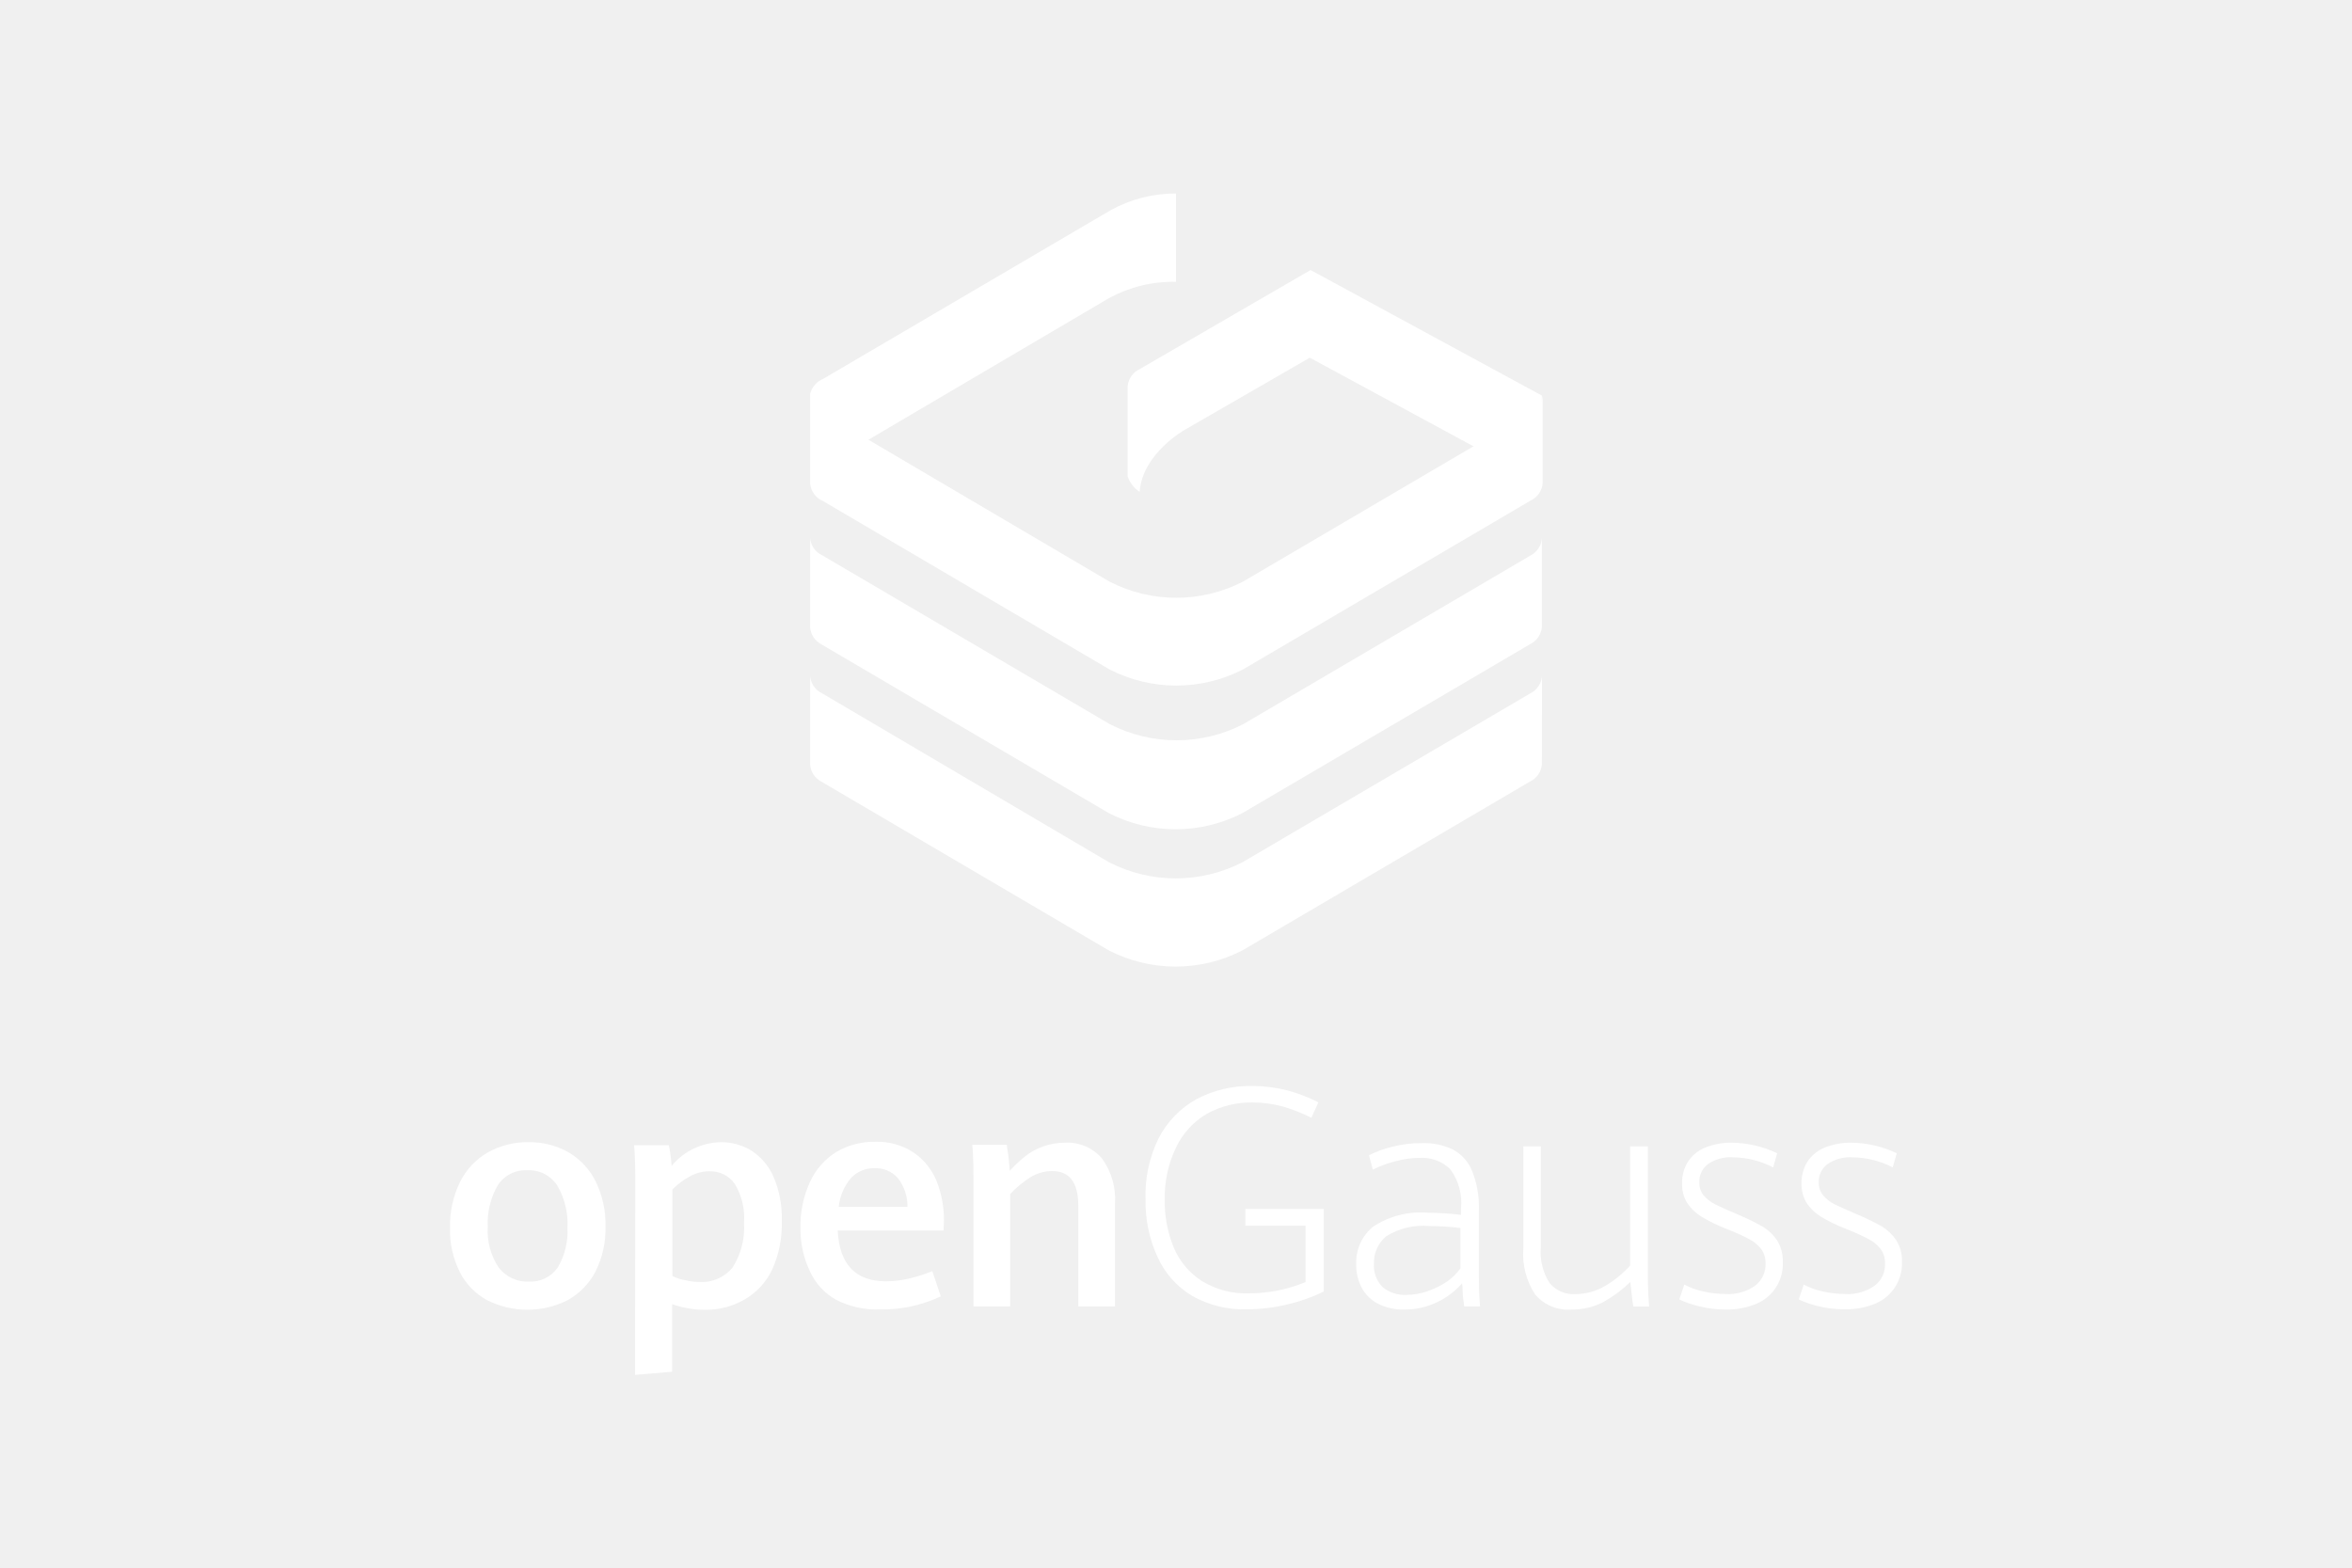
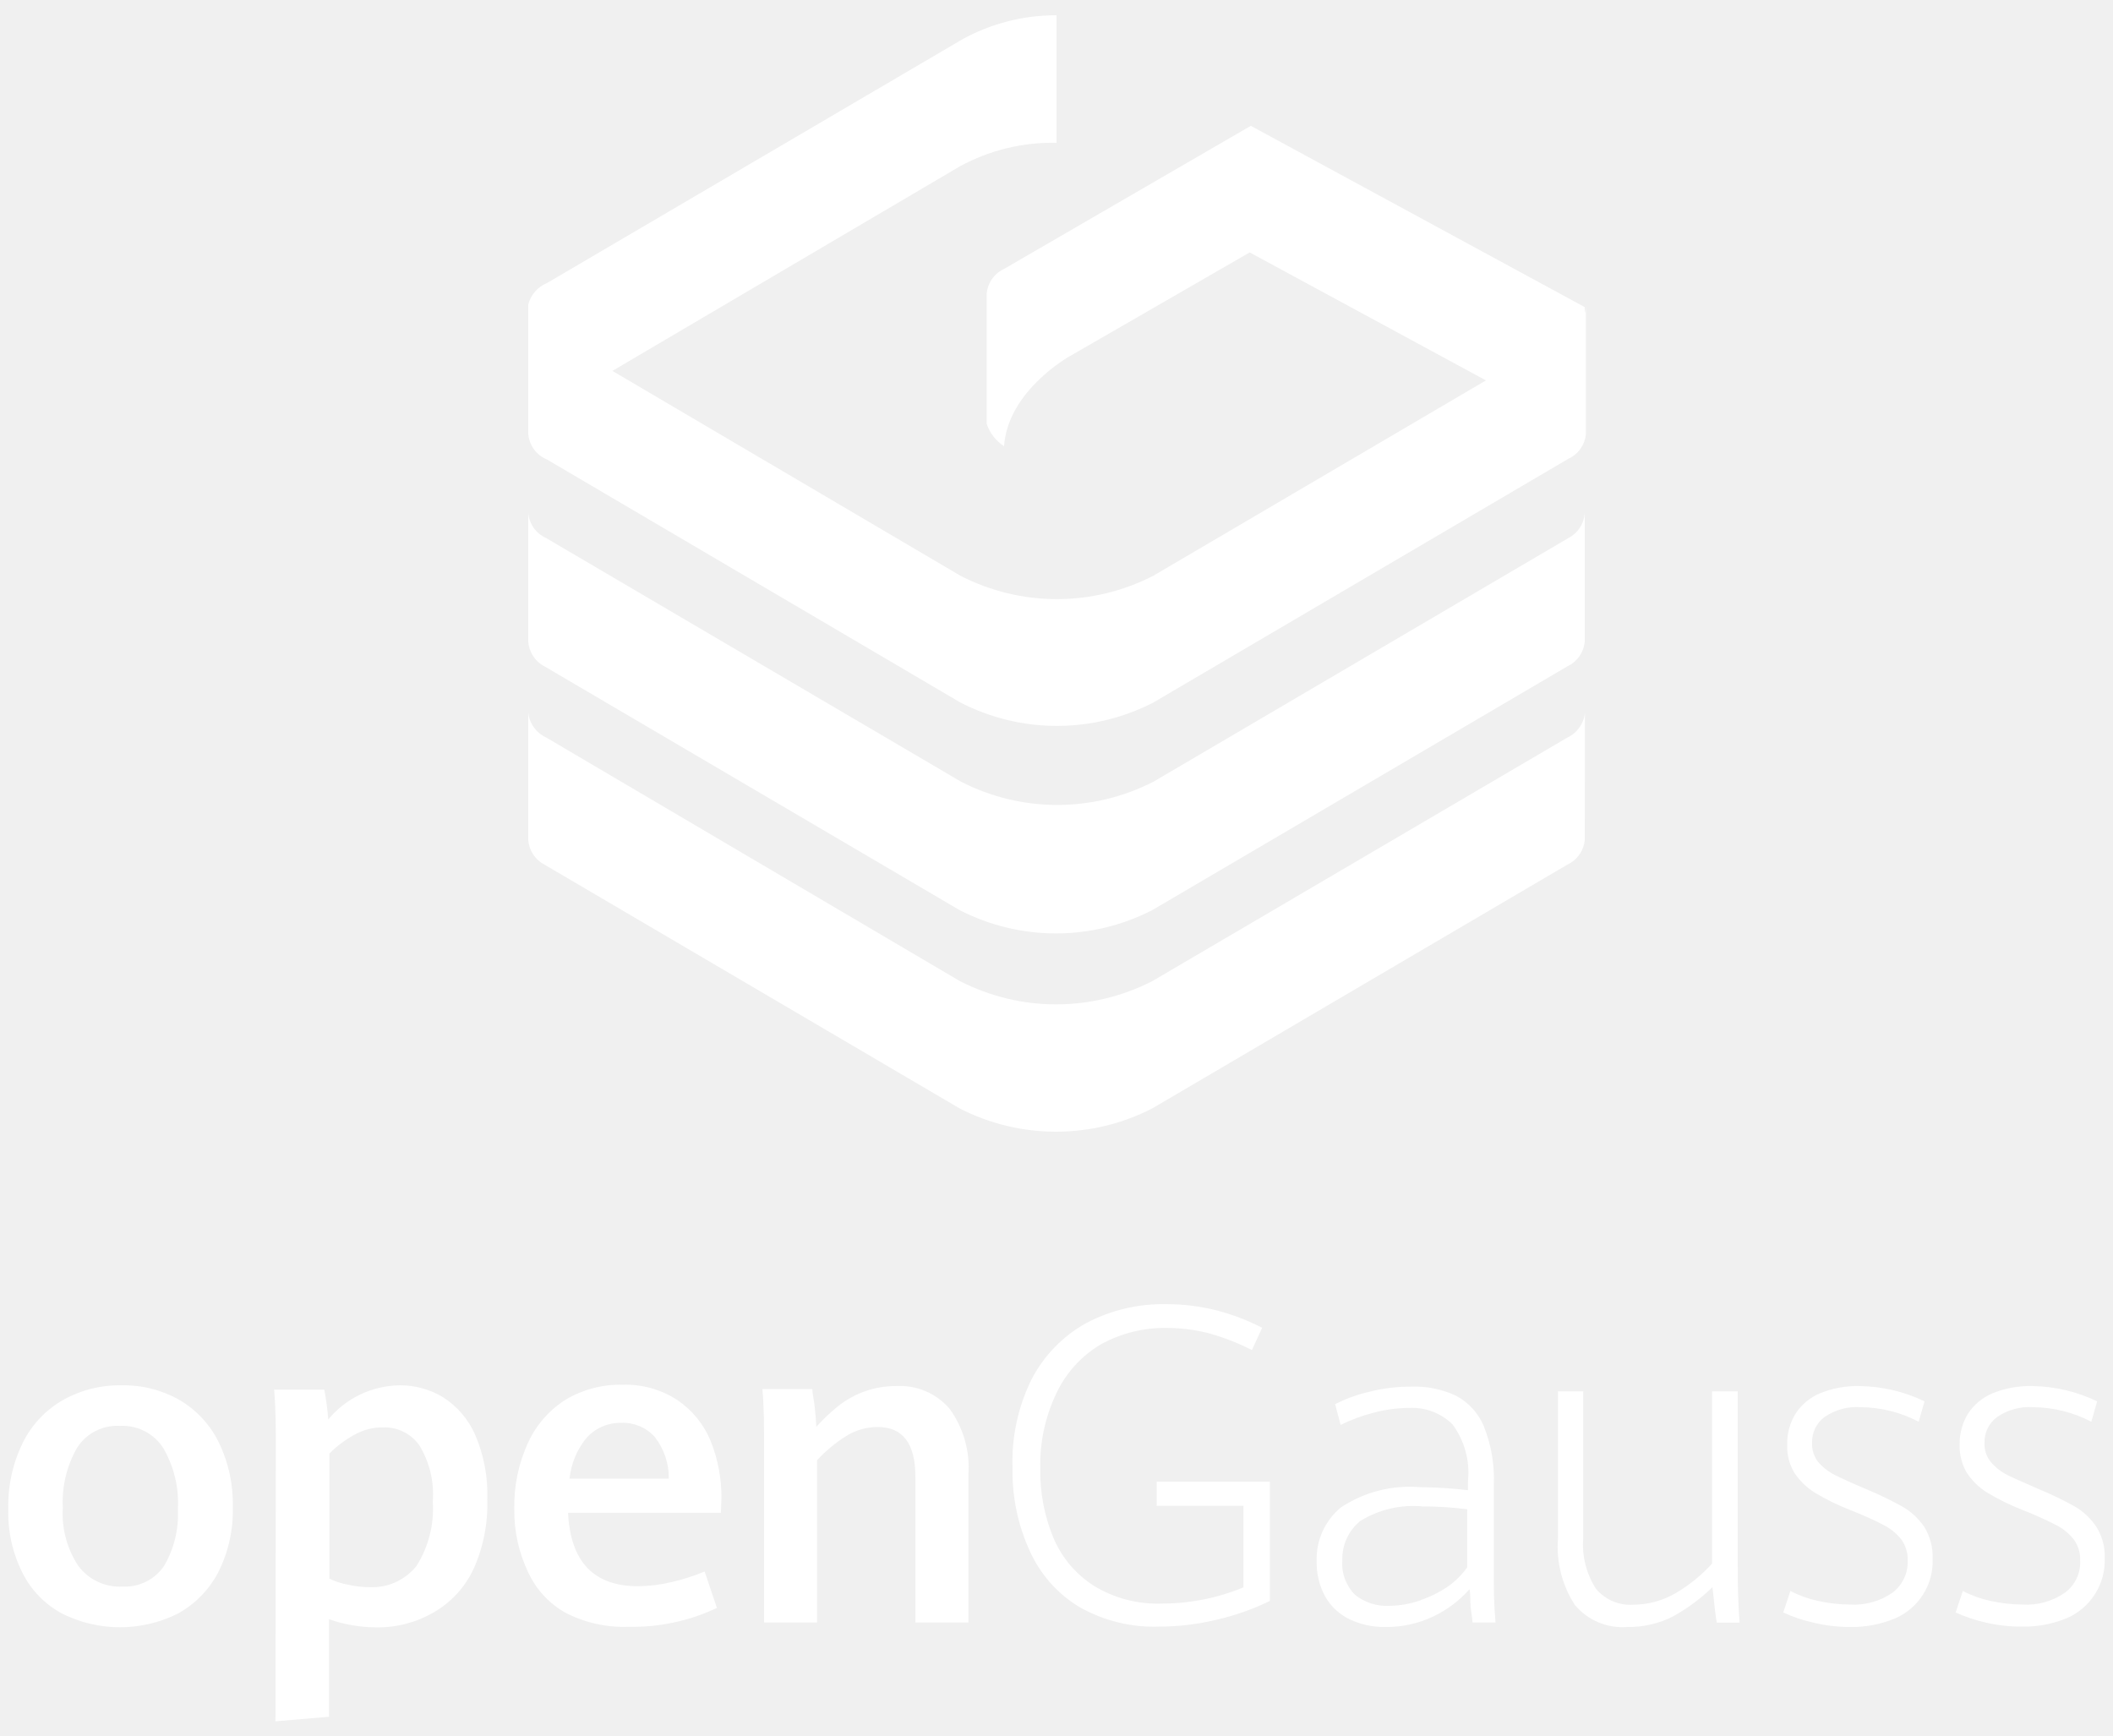
- <svg xmlns="http://www.w3.org/2000/svg" viewBox="0 0 180 120">
-   <defs>
-     <style>.cls-1{fill:none;}.cls-2{fill:#fff;}</style>
-   </defs>
-   <g id="图层_2" data-name="图层 2">
-     <g id="Layer_1" data-name="Layer 1">
-       <g id="_8" data-name="8">
-         <rect class="cls-1" width="180" height="120" />
-         <path class="cls-2" d="M37.29,99.53a5,5,0,0,1-2.09-2.14A7.08,7.08,0,0,1,34.44,94a7.57,7.57,0,0,1,.76-3.51,5.35,5.35,0,0,1,2.12-2.27,6.13,6.13,0,0,1,3.12-.79,6,6,0,0,1,3.08.78,5.32,5.32,0,0,1,2.07,2.23,7.43,7.43,0,0,1,.75,3.44,7.28,7.28,0,0,1-.77,3.46,5.32,5.32,0,0,1-2.14,2.19,6.86,6.86,0,0,1-6.14,0ZM42.7,97a5.43,5.43,0,0,0,.73-3,5.81,5.81,0,0,0-.78-3.25,2.57,2.57,0,0,0-2.29-1.17,2.53,2.53,0,0,0-2.28,1.17,5.78,5.78,0,0,0-.75,3.17A5,5,0,0,0,38.15,97a2.74,2.74,0,0,0,2.35,1.1A2.51,2.51,0,0,0,42.7,97Z" />
-         <path class="cls-2" d="M48.62,90.66c0-.91,0-1.93-.09-3h2.66a13.65,13.65,0,0,1,.21,1.58,5,5,0,0,1,3.79-1.81,4.39,4.39,0,0,1,2.29.63,4.52,4.52,0,0,1,1.71,2,8,8,0,0,1,.64,3.43,8.36,8.36,0,0,1-.74,3.7A5.19,5.19,0,0,1,57,99.46a5.88,5.88,0,0,1-3.07.8,7.67,7.67,0,0,1-2.49-.43V105l-2.84.24ZM56.08,97a5.68,5.68,0,0,0,.86-3.4,5,5,0,0,0-.72-3,2.26,2.26,0,0,0-1.91-.94,3,3,0,0,0-1.52.39,5.58,5.58,0,0,0-1.33,1v6.63a3.76,3.76,0,0,0,1,.32,4.82,4.82,0,0,0,1.12.13A3,3,0,0,0,56.08,97Z" />
-         <path class="cls-2" d="M72.21,94.19h-8.1q.19,3.89,3.71,3.89a7.88,7.88,0,0,0,1.78-.22,10.84,10.84,0,0,0,1.75-.56L72,99.23a10.43,10.43,0,0,1-4.67,1A6.76,6.76,0,0,1,64,99.5a4.72,4.72,0,0,1-2-2.15A7.53,7.53,0,0,1,61.26,94,8,8,0,0,1,62,90.45a5.31,5.31,0,0,1,2-2.27,5.66,5.66,0,0,1,3-.78,5,5,0,0,1,2.93.83,4.83,4.83,0,0,1,1.75,2.18,8,8,0,0,1,.56,3Zm-2.76-1.81a3.5,3.5,0,0,0-.75-2.22,2.27,2.27,0,0,0-1.78-.74,2.39,2.39,0,0,0-1.79.75,4,4,0,0,0-.94,2.21Z" />
-         <path class="cls-2" d="M74.5,90.79c0-1.16,0-2.21-.09-3.16h2.65c0,.26.09.59.13,1s.07.71.08,1a9.56,9.56,0,0,1,1.15-1.09,4.89,4.89,0,0,1,3.09-1.07,3.46,3.46,0,0,1,2.82,1.2,5.28,5.28,0,0,1,1,3.49V100H82.52V92.28c0-1.76-.66-2.64-2-2.64a3.14,3.14,0,0,0-1.67.48,7.63,7.63,0,0,0-1.54,1.28V100H74.5Z" />
-         <path class="cls-2" d="M91.21,99.18a6.64,6.64,0,0,1-2.64-3,10.05,10.05,0,0,1-.9-4.36,9.84,9.84,0,0,1,1-4.69,7.18,7.18,0,0,1,2.91-3,8.71,8.71,0,0,1,4.26-1,10.72,10.72,0,0,1,2.69.34,11.9,11.9,0,0,1,2.37.91l-.54,1.18a12.81,12.81,0,0,0-2.18-.86,8.84,8.84,0,0,0-2.32-.31,7,7,0,0,0-3.51.87A5.94,5.94,0,0,0,90,87.84a8.77,8.77,0,0,0-.86,4,9.19,9.19,0,0,0,.69,3.66A5.59,5.59,0,0,0,92,98.07a6.47,6.47,0,0,0,3.59.93,11.29,11.29,0,0,0,2.22-.22,11.48,11.48,0,0,0,2.1-.64V93.82H95.31V92.54h6v6.32a13.11,13.11,0,0,1-2.84,1,13,13,0,0,1-3,.36A8,8,0,0,1,91.21,99.18Z" />
-         <path class="cls-2" d="M112.05,100c0-.2-.07-.49-.1-.85s0-.66-.06-.91A6,6,0,0,1,110,99.67a5.74,5.74,0,0,1-2.55.57,4.25,4.25,0,0,1-1.9-.4,3,3,0,0,1-1.29-1.18,3.74,3.74,0,0,1-.47-1.92,3.53,3.53,0,0,1,1.29-2.84,6.61,6.61,0,0,1,4.21-1.07,23,23,0,0,1,2.52.16V92.5a4.3,4.3,0,0,0-.82-3,3.05,3.05,0,0,0-2.32-.87,7.28,7.28,0,0,0-1.92.27,8.58,8.58,0,0,0-1.69.63l-.29-1.1a7.78,7.78,0,0,1,1.74-.64,8.91,8.91,0,0,1,2.33-.29,5.12,5.12,0,0,1,2.33.48,3.23,3.23,0,0,1,1.48,1.62,7.48,7.48,0,0,1,.53,3.08v5c0,.51,0,1.28.09,2.32Zm-2.74-1.19a5.87,5.87,0,0,0,1.46-.73,4.31,4.31,0,0,0,1-1V94a18.58,18.58,0,0,0-2.36-.15,5.33,5.33,0,0,0-3.32.78,2.6,2.6,0,0,0-.94,2.09,2.32,2.32,0,0,0,.67,1.81,2.66,2.66,0,0,0,1.81.59A5.17,5.17,0,0,0,109.31,98.82Z" />
-         <path class="cls-2" d="M117.48,99.08a5.66,5.66,0,0,1-.9-3.52V87.75h1.34v7.77a4.34,4.34,0,0,0,.67,2.69,2.38,2.38,0,0,0,2,.85,4.48,4.48,0,0,0,2.24-.62,8.21,8.21,0,0,0,1.92-1.56V87.75h1.36v9.17c0,.85,0,1.89.1,3.09H125c-.06-.29-.13-.92-.23-1.88a9.92,9.92,0,0,1-2.07,1.54,5.13,5.13,0,0,1-2.43.57A3.3,3.3,0,0,1,117.48,99.08Z" />
-         <path class="cls-2" d="M130.08,100a7.68,7.68,0,0,1-1.56-.53l.38-1.14a5.76,5.76,0,0,0,1.47.53,7.9,7.9,0,0,0,1.66.19,3.58,3.58,0,0,0,2.3-.64,2.06,2.06,0,0,0,.79-1.69,1.84,1.84,0,0,0-.34-1.12,2.86,2.86,0,0,0-.95-.77c-.41-.22-1-.49-1.81-.81a11.66,11.66,0,0,1-1.84-.91,3.53,3.53,0,0,1-1.08-1.06,2.71,2.71,0,0,1-.37-1.46,3,3,0,0,1,.44-1.65,2.85,2.85,0,0,1,1.31-1.09,5.2,5.2,0,0,1,2.09-.38,8.18,8.18,0,0,1,3.44.81l-.31,1.08a6.74,6.74,0,0,0-3.07-.77,3,3,0,0,0-1.92.52,1.65,1.65,0,0,0-.66,1.38,1.52,1.52,0,0,0,.32,1,2.84,2.84,0,0,0,.9.7c.38.19.95.45,1.71.77a18.44,18.44,0,0,1,1.86.9A3.57,3.57,0,0,1,136,94.94a3,3,0,0,1,.44,1.67,3.3,3.3,0,0,1-2,3.18,5.92,5.92,0,0,1-2.43.45A8.18,8.18,0,0,1,130.08,100Z" />
-         <path class="cls-2" d="M139.23,100a8,8,0,0,1-1.57-.53l.38-1.14a5.76,5.76,0,0,0,1.47.53,8,8,0,0,0,1.67.19,3.55,3.55,0,0,0,2.29-.64,2,2,0,0,0,.79-1.69,1.78,1.78,0,0,0-.34-1.12,2.77,2.77,0,0,0-.95-.77,18.85,18.85,0,0,0-1.81-.81,12.11,12.11,0,0,1-1.84-.91,3.53,3.53,0,0,1-1.08-1.06,2.8,2.8,0,0,1-.37-1.46,3.08,3.08,0,0,1,.44-1.65,2.9,2.9,0,0,1,1.31-1.09,5.29,5.29,0,0,1,2.1-.38,8.18,8.18,0,0,1,3.44.81l-.31,1.08a6.78,6.78,0,0,0-3.08-.77,3,3,0,0,0-1.91.52,1.63,1.63,0,0,0-.67,1.38,1.47,1.47,0,0,0,.33,1,2.8,2.8,0,0,0,.89.7c.38.19,1,.45,1.72.77a18.44,18.44,0,0,1,1.86.9,3.54,3.54,0,0,1,1.12,1.06,2.89,2.89,0,0,1,.45,1.67,3.33,3.33,0,0,1-2,3.18,5.91,5.91,0,0,1-2.42.45A8.12,8.12,0,0,1,139.23,100Z" />
-         <path class="cls-2" d="M118,37l-17.76-9.62-9.57,5.52h0s-3.25,1.82-3.45,4.75a2.27,2.27,0,0,1-.92-1.18v-6.9h0a1.6,1.6,0,0,1,.93-1.32l13.07-7.58L118,30.28" />
-         <path class="cls-2" d="M62,30.14A1.69,1.69,0,0,1,63,29l22-12.91A10.26,10.26,0,0,1,90,14.81v6.76a10.26,10.26,0,0,0-5.11,1.24L66.46,33.66h0L84.91,44.52a11.17,11.17,0,0,0,10.22,0l22-12.92a1.6,1.6,0,0,0,.93-1.32h0V37h0a1.6,1.6,0,0,1-.93,1.32l-22,12.92a11.17,11.17,0,0,1-10.22,0L63,38.36A1.61,1.61,0,0,1,62,37h0v-6.9Z" />
-         <path class="cls-2" d="M118,48a1.61,1.61,0,0,1-.92,1.32l-22,12.92a11.17,11.17,0,0,1-10.22,0l-22-12.92A1.6,1.6,0,0,1,62,48V41.19a1.6,1.6,0,0,0,.93,1.32l22,12.92a11.17,11.17,0,0,0,10.22,0l22-12.92A1.6,1.6,0,0,0,118,41.2Z" />
-         <path class="cls-2" d="M118,58.52a1.6,1.6,0,0,1-.92,1.31l-22,12.92a11.17,11.17,0,0,1-10.22,0l-22-12.92A1.6,1.6,0,0,1,62,58.52V51.76a1.62,1.62,0,0,0,.93,1.32L84.87,66a11.17,11.17,0,0,0,10.22,0l22-12.91a1.63,1.63,0,0,0,.92-1.32Z" />
-       </g>
-     </g>
+ <svg xmlns="http://www.w3.org/2000/svg" width="112" height="92">
+   <g fill="#FFF" fill-rule="nonzero">
+     <path d="M3.29 85.53a5 5 0 0 1-2.09-2.14A7.08 7.08 0 0 1 .44 80a7.57 7.57 0 0 1 .76-3.51 5.35 5.35 0 0 1 2.12-2.27 6.13 6.13 0 0 1 3.12-.79 6 6 0 0 1 3.08.78 5.32 5.32 0 0 1 2.07 2.23 7.43 7.43 0 0 1 .75 3.44 7.28 7.28 0 0 1-.77 3.46 5.32 5.32 0 0 1-2.14 2.19 6.86 6.86 0 0 1-6.14 0ZM8.7 83a5.43 5.43 0 0 0 .73-3 5.81 5.81 0 0 0-.78-3.25 2.57 2.57 0 0 0-2.29-1.17 2.53 2.53 0 0 0-2.28 1.17 5.78 5.78 0 0 0-.75 3.17A5 5 0 0 0 4.15 83a2.74 2.74 0 0 0 2.35 1.1A2.51 2.51 0 0 0 8.7 83ZM14.62 76.66c0-.91 0-1.93-.09-3h2.66c.1.522.17 1.05.21 1.58a5 5 0 0 1 3.79-1.81 4.39 4.39 0 0 1 2.29.63 4.52 4.52 0 0 1 1.71 2 8 8 0 0 1 .64 3.43 8.36 8.36 0 0 1-.74 3.7A5.19 5.19 0 0 1 23 85.46a5.88 5.88 0 0 1-3.07.8 7.67 7.67 0 0 1-2.49-.43V91l-2.84.24.02-14.58ZM22.08 83a5.68 5.68 0 0 0 .86-3.4 5 5 0 0 0-.72-3 2.26 2.26 0 0 0-1.91-.94 3 3 0 0 0-1.52.39 5.58 5.58 0 0 0-1.33 1v6.63c.317.153.653.26 1 .32.367.087.743.13 1.12.13a3 3 0 0 0 2.5-1.13ZM38.21 80.19h-8.1c.127 2.593 1.363 3.89 3.71 3.89a7.88 7.88 0 0 0 1.78-.22 10.84 10.84 0 0 0 1.75-.56l.65 1.93a10.43 10.43 0 0 1-4.67 1A6.76 6.76 0 0 1 30 85.5a4.72 4.72 0 0 1-2-2.15 7.53 7.53 0 0 1-.74-3.35 8 8 0 0 1 .74-3.55 5.31 5.31 0 0 1 2-2.27 5.66 5.66 0 0 1 3-.78 5 5 0 0 1 2.93.83 4.83 4.83 0 0 1 1.75 2.18 8 8 0 0 1 .56 3l-.03.78Zm-2.76-1.81a3.5 3.5 0 0 0-.75-2.22 2.27 2.27 0 0 0-1.78-.74 2.39 2.39 0 0 0-1.79.75 4 4 0 0 0-.94 2.21h5.26ZM40.5 76.79c0-1.16 0-2.21-.09-3.16h2.65c0 .26.09.59.13 1 .04.41.07.71.08 1a9.56 9.56 0 0 1 1.15-1.09 4.89 4.89 0 0 1 3.09-1.07 3.46 3.46 0 0 1 2.82 1.2 5.28 5.28 0 0 1 1 3.49V86h-2.81v-7.72c0-1.76-.66-2.64-2-2.64-.59 0-1.17.166-1.67.48a7.63 7.63 0 0 0-1.54 1.28V86H40.5v-9.21ZM57.21 85.18a6.64 6.64 0 0 1-2.64-3 10.05 10.05 0 0 1-.9-4.36 9.84 9.84 0 0 1 1-4.69 7.18 7.18 0 0 1 2.91-3 8.71 8.71 0 0 1 4.26-1 10.72 10.72 0 0 1 2.69.34 11.9 11.9 0 0 1 2.37.91l-.54 1.18a12.81 12.81 0 0 0-2.18-.86 8.84 8.84 0 0 0-2.32-.31 7 7 0 0 0-3.51.87A5.94 5.94 0 0 0 56 73.84a8.77 8.77 0 0 0-.86 4 9.19 9.19 0 0 0 .69 3.66A5.59 5.59 0 0 0 58 84.07a6.47 6.47 0 0 0 3.59.93 11.29 11.29 0 0 0 4.32-.86v-4.32h-4.6v-1.28h6v6.32a13.11 13.11 0 0 1-2.84 1 13 13 0 0 1-3 .36 8 8 0 0 1-4.26-1.04ZM78.05 86c0-.2-.07-.49-.1-.85s0-.66-.06-.91A6 6 0 0 1 76 85.67a5.74 5.74 0 0 1-2.55.57 4.25 4.25 0 0 1-1.9-.4 3 3 0 0 1-1.29-1.18 3.74 3.74 0 0 1-.47-1.92 3.53 3.53 0 0 1 1.29-2.84 6.61 6.61 0 0 1 4.21-1.07 23 23 0 0 1 2.52.16v-.49a4.3 4.3 0 0 0-.82-3 3.05 3.05 0 0 0-2.32-.87 7.28 7.28 0 0 0-1.92.27 8.58 8.58 0 0 0-1.69.63l-.29-1.1a7.78 7.78 0 0 1 1.74-.64 8.91 8.91 0 0 1 2.33-.29 5.12 5.12 0 0 1 2.33.48 3.23 3.23 0 0 1 1.48 1.62 7.48 7.48 0 0 1 .53 3.08v5c0 .51 0 1.28.09 2.32h-1.22Zm-2.74-1.19a5.87 5.87 0 0 0 1.46-.73 4.31 4.31 0 0 0 1-1V80c-.783-.1-1.57-.15-2.36-.15a5.33 5.33 0 0 0-3.32.78 2.6 2.6 0 0 0-.94 2.09 2.32 2.32 0 0 0 .67 1.81 2.66 2.66 0 0 0 1.81.59 5.17 5.17 0 0 0 1.68-.3v-.01ZM83.48 85.08a5.66 5.66 0 0 1-.9-3.52v-7.81h1.34v7.77a4.34 4.34 0 0 0 .67 2.69 2.38 2.38 0 0 0 2 .85 4.48 4.48 0 0 0 2.24-.62 8.21 8.21 0 0 0 1.92-1.56v-9.13h1.36v9.17c0 .85 0 1.89.1 3.09H91c-.06-.29-.13-.92-.23-1.88a9.92 9.92 0 0 1-2.07 1.54 5.13 5.13 0 0 1-2.43.57 3.3 3.3 0 0 1-2.79-1.16ZM96.08 86a7.68 7.68 0 0 1-1.56-.53l.38-1.14c.464.243.958.42 1.47.53a7.9 7.9 0 0 0 1.66.19 3.58 3.58 0 0 0 2.3-.64 2.06 2.06 0 0 0 .79-1.69 1.84 1.84 0 0 0-.34-1.12 2.86 2.86 0 0 0-.95-.77c-.41-.22-1-.49-1.81-.81a11.66 11.66 0 0 1-1.84-.91 3.53 3.53 0 0 1-1.08-1.06 2.71 2.71 0 0 1-.37-1.46 3 3 0 0 1 .44-1.65 2.85 2.85 0 0 1 1.31-1.09 5.2 5.2 0 0 1 2.09-.38 8.18 8.18 0 0 1 3.44.81l-.31 1.08a6.74 6.74 0 0 0-3.07-.77 3 3 0 0 0-1.92.52 1.65 1.65 0 0 0-.66 1.38c-.016.36.098.715.32 1 .25.292.556.53.9.7.38.19.95.45 1.71.77a18.44 18.44 0 0 1 1.86.9c.463.269.86.638 1.16 1.08a3 3 0 0 1 .44 1.67 3.3 3.3 0 0 1-2 3.18 5.92 5.92 0 0 1-2.43.45 8.18 8.18 0 0 1-1.93-.24ZM105.23 86a8 8 0 0 1-1.57-.53l.38-1.14c.464.243.958.42 1.47.53a8 8 0 0 0 1.67.19 3.55 3.55 0 0 0 2.29-.64 2 2 0 0 0 .79-1.69 1.78 1.78 0 0 0-.34-1.12 2.77 2.77 0 0 0-.95-.77 18.85 18.85 0 0 0-1.81-.81 12.11 12.11 0 0 1-1.84-.91 3.53 3.53 0 0 1-1.08-1.06 2.8 2.8 0 0 1-.37-1.46 3.08 3.08 0 0 1 .44-1.65 2.9 2.9 0 0 1 1.31-1.09 5.29 5.29 0 0 1 2.1-.38 8.18 8.18 0 0 1 3.44.81l-.31 1.08a6.78 6.78 0 0 0-3.08-.77 3 3 0 0 0-1.91.52c-.44.32-.69.837-.67 1.38-.017.363.1.719.33 1a2.8 2.8 0 0 0 .89.7c.38.19 1 .45 1.72.77a18.44 18.44 0 0 1 1.86.9c.447.267.83.629 1.12 1.06a2.89 2.89 0 0 1 .45 1.67 3.33 3.33 0 0 1-2 3.18 5.91 5.91 0 0 1-2.42.45 8.12 8.12 0 0 1-1.91-.22ZM84 23l-17.76-9.62-9.57 5.52s-3.25 1.82-3.45 4.75a2.27 2.27 0 0 1-.92-1.18v-6.9a1.6 1.6 0 0 1 .93-1.32L66.3 6.67 84 16.28" />
+     <path d="M28 16.14A1.69 1.69 0 0 1 29 15L51 2.09a10.26 10.26 0 0 1 5-1.28v6.76a10.26 10.26 0 0 0-5.11 1.24L32.46 19.66l18.45 10.86a11.17 11.17 0 0 0 10.22 0l22-12.92a1.6 1.6 0 0 0 .93-1.32V23a1.6 1.6 0 0 1-.93 1.32l-22 12.92a11.17 11.17 0 0 1-10.22 0L29 24.36A1.61 1.61 0 0 1 28 23v-6.9.04Z" />
+     <path d="M84 34a1.61 1.61 0 0 1-.92 1.32l-22 12.92a11.17 11.17 0 0 1-10.22 0l-22-12.92A1.6 1.6 0 0 1 28 34v-6.81a1.6 1.6 0 0 0 .93 1.32l22 12.92a11.17 11.17 0 0 0 10.22 0l22-12.92A1.6 1.6 0 0 0 84 27.2V34Z" />
+     <path d="M84 44.52a1.6 1.6 0 0 1-.92 1.31l-22 12.92a11.17 11.17 0 0 1-10.22 0l-22-12.92a1.6 1.6 0 0 1-.86-1.31v-6.76a1.62 1.62 0 0 0 .93 1.32L50.87 52a11.17 11.17 0 0 0 10.22 0l22-12.91a1.63 1.63 0 0 0 .92-1.32L84 44.52Z" />
  </g>
</svg>
